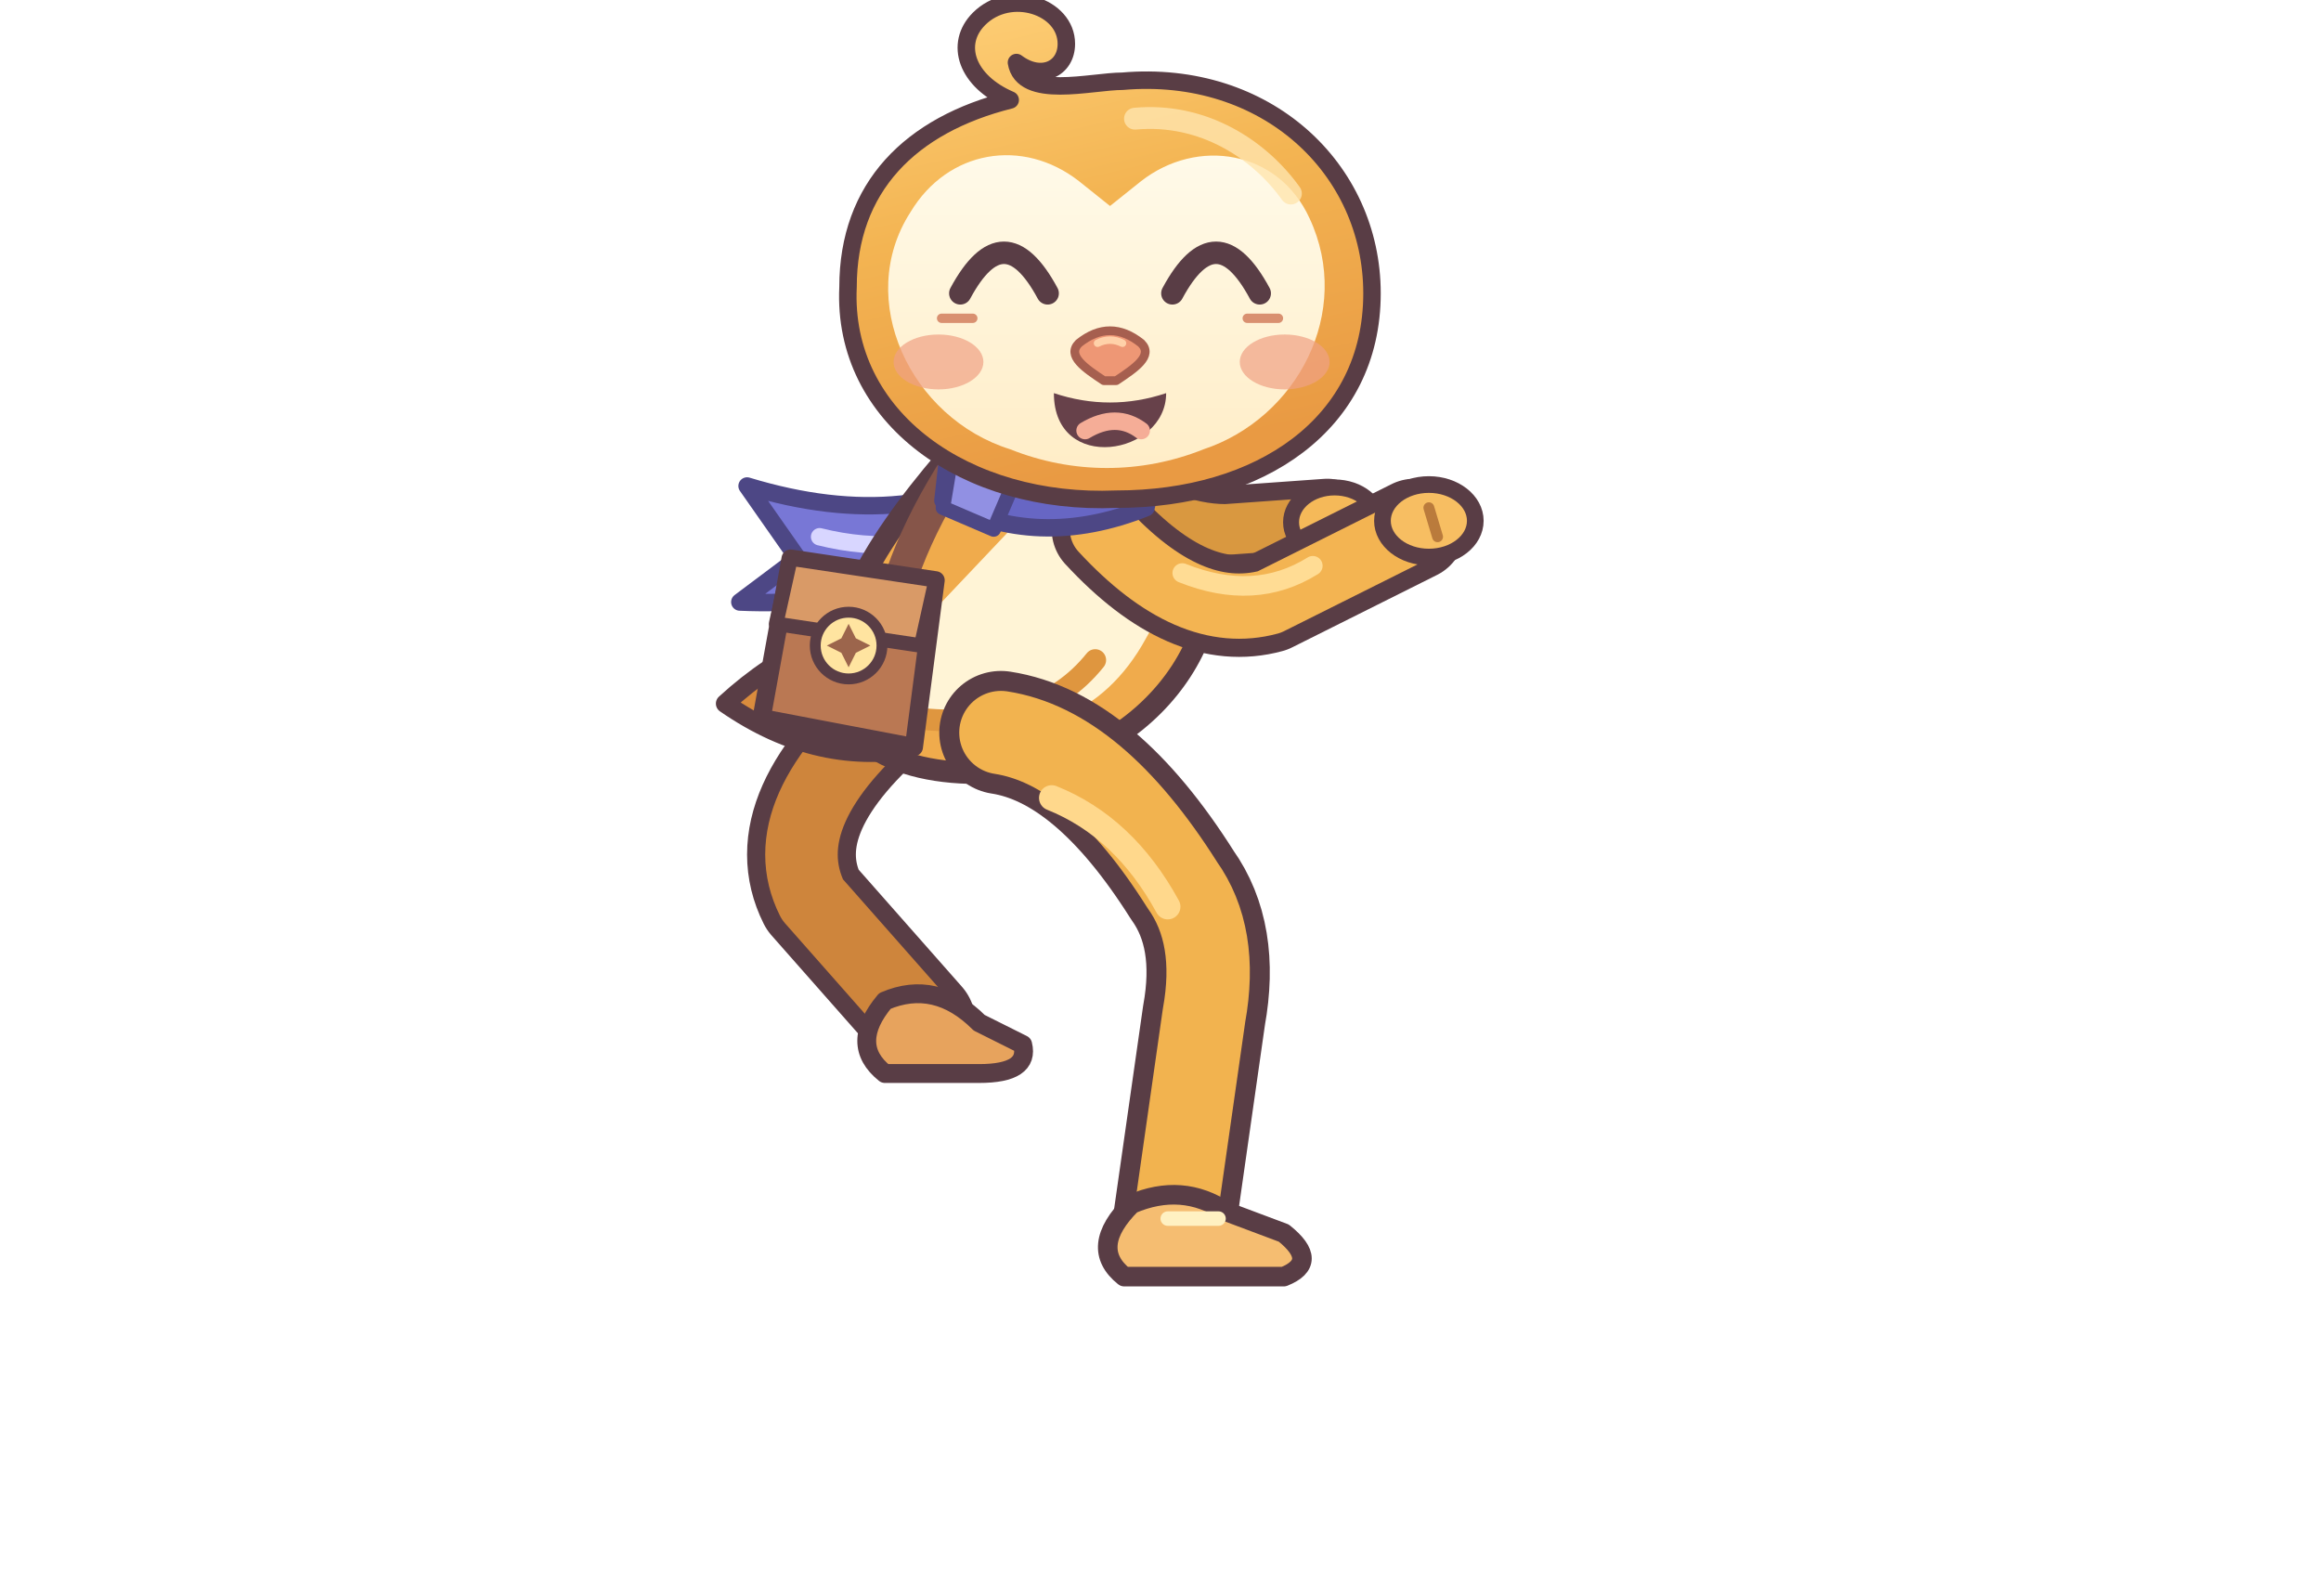
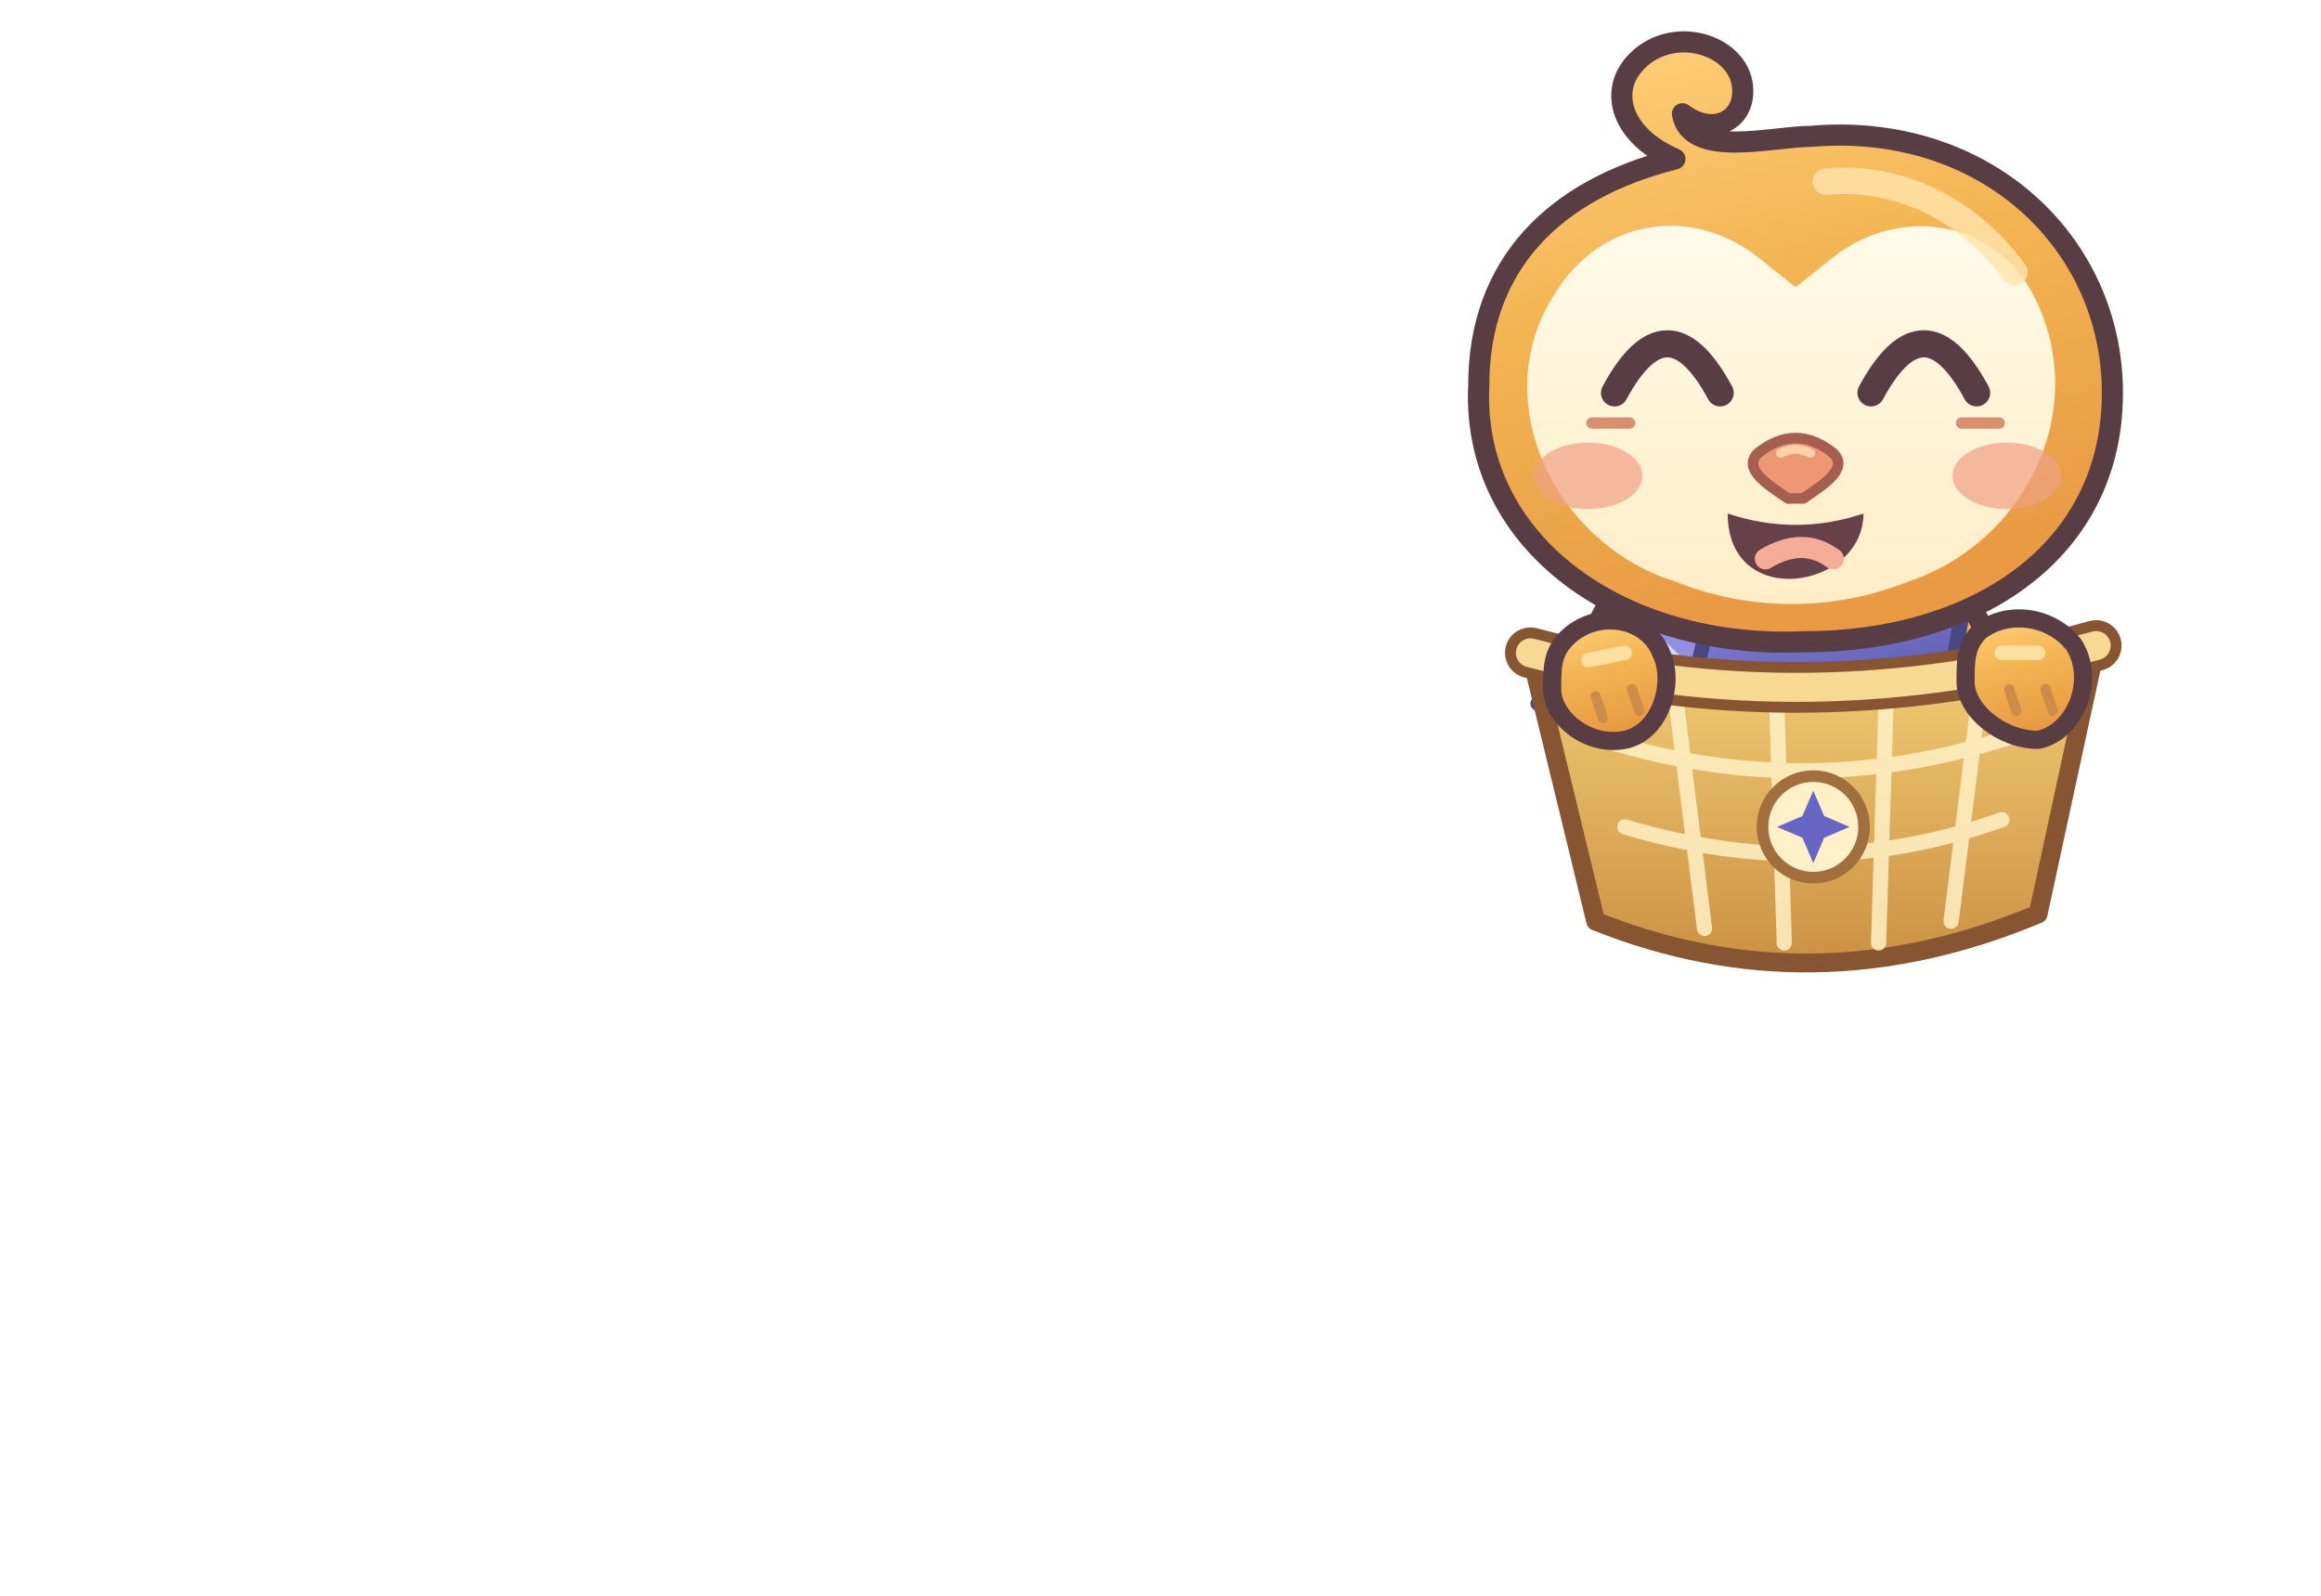
<svg xmlns="http://www.w3.org/2000/svg" width="320" height="220" viewBox="0 0 320 220">
  <defs>
    <linearGradient id="feather-gold" x1="0" y1="0" x2="0.25" y2="1">
      <stop stop-color="#FFD17A" />
      <stop offset=".48" stop-color="#F3B452" />
      <stop offset="1" stop-color="#E99A43" />
    </linearGradient>
    <linearGradient id="face-cream" x1="0" y1="0" x2="0" y2="1">
      <stop stop-color="#FFFAE9" />
      <stop offset="1" stop-color="#FFEDC7" />
    </linearGradient>
    <linearGradient id="scarf-blue" x1="0" y1="0" x2="1" y2="1">
      <stop stop-color="#8586DC" />
      <stop offset="1" stop-color="#5B58AD" />
    </linearGradient>
    <linearGradient id="eye-brown" x1="0" y1="0" x2="0" y2="1">
      <stop stop-color="#49313B" />
      <stop offset="1" stop-color="#744D46" />
    </linearGradient>
+     <linearGradient id="basket" x2="0" y2="1">
+       <stop stop-color="#f3ce77" />
+       <stop offset="1" stop-color="#cc9143" />
+     </linearGradient>
  </defs>
-   <g stroke="#593D45" stroke-linejoin="round" stroke-linecap="round">
-     <path d="M124 97Q106 112 112 124L127 141" fill="none" stroke="#593D45" stroke-width="15" />
-     <path d="M124 97Q106 112 112 124L127 141" fill="none" stroke="#CE853C" stroke-width="10" />
-     <path d="M122 138q7-3 13 3l6 3q1 4-6 4h-13q-5-4 0-10Z" fill="#E7A35D" stroke-width="2.6" />
-     <path d="M127 85q-15 1-27 12 13 9 27 6l11-8" fill="#DA8C3D" stroke-width="2.6" />
-     <path d="M142 63q-16 11-39 4l7 10-8 6q22 1 41-11" fill="#7877D6" stroke="#4D4785" stroke-width="2.4" />
-     <path d="M113 74q12 3 23-2" fill="none" stroke="#D8D6FF" stroke-width="2.4" />
-     <path d="M136 57q22-4 29 13c7 15-5 33-23 36-13 2-26-1-27-12 0-13 11-26 21-37Z" fill="#F0AB4C" stroke-width="3" />
-     <path d="M145 67c15-1 19 11 13 21-6 11-16 14-26 12-6-2-9-7-5-14Z" fill="#FFF4D6" stroke="none" />
-     <path d="M126 99q17 2 25-8" fill="none" stroke="#DF963F" stroke-width="3" />
-     <path d="M138 101q13 2 25 21 5 7 3 18l-4 28" fill="none" stroke="#593D45" stroke-width="17" />
-     <path d="M138 101q13 2 25 21 5 7 3 18l-4 28" fill="none" stroke="#F2B34F" stroke-width="11.5" />
-     <path d="M145 110q10 4 16 15" fill="none" stroke="#FFD88C" stroke-width="3.5" />
-     <path d="M156 166q7-3 13 1l8 3q5 4 0 6h-22q-5-4 1-10Z" fill="#F5BD71" stroke-width="2.7" />
-     <path d="M161 168h7" stroke="#FFF1C2" stroke-width="2" />
-     <path d="M132 64q-9 14-10 26" fill="none" stroke="#865549" stroke-width="4.5" />
-     <path d="m109 77 20 3-3 23-21-4Z" fill="#BA7853" stroke-width="2.5" />
-     <path d="m109 77 20 3-2 9-20-3Z" fill="#D99A67" stroke-width="2" />
-     <circle cx="117" cy="89" r="4.6" fill="#FFE4A0" stroke-width="1.5" />
-     <path d="m117 86 1 2 2 1-2 1-1 2-1-2-2-1 2-1Z" fill="#9C654C" stroke="none" />
-     <path d="M151 66q10 7 18 7l14-1" fill="none" stroke="#593D45" stroke-width="12" />
-     <path d="M151 66q10 7 18 7l14-1" fill="none" stroke="#D99840" stroke-width="7" />
-     <ellipse cx="184" cy="72" rx="6" ry="4.8" fill="#F5B959" stroke-width="2.2" />
-     <path d="M152 73q12 13 23 10l20-10" fill="none" stroke="#593D45" stroke-width="14" />
-     <path d="M152 73q12 13 23 10l20-10" fill="none" stroke="#F3B452" stroke-width="9" />
-     <path d="M163 79q10 4 18-1" fill="none" stroke="#FFDC94" stroke-width="2.7" />
-     <ellipse cx="197" cy="71.8" rx="6.4" ry="5" fill="#F7BE62" stroke-width="2.3" />
-     <path d="m197 70 1.2 4" fill="none" stroke="#BA7B3C" stroke-width="1.5" />
-     <path d="M131 60q14 8 29 1l-2 9q-15 6-28-1Z" fill="#6766C4" stroke="#4D4785" stroke-width="2.4" />
-     <path d="M131 64q6-3 9 2l-3 7-7-3Z" fill="#9190E3" stroke="#4D4785" stroke-width="2" />
+   <g id="basket-passenger-body" stroke="#593D45" stroke-linejoin="round" stroke-linecap="round">
+     <path d="M224 80q23-12 45 0c10 11 9 29-1 35-12 8-31 8-43-1-9-7-10-23-1-34Z" fill="url(#feather-gold)" stroke-width="2.8" />
+     <ellipse cx="247" cy="101" rx="17" ry="14" fill="#FFF4D6" stroke="none" />
+     <path d="M223 83q24 10 48-1l-2 11q-21 9-44 0Z" fill="url(#scarf-blue)" stroke="#49477F" stroke-width="2.1" />
+     <path d="M225 88q-6 7-13 9l7 2 1 6q10-5 14-13Z" fill="#7877D6" stroke="#49477F" stroke-width="2" />
+     <path d="M225 86q6-3 10 2l-2 8q-7 2-10-3Z" fill="#9190E3" stroke="#49477F" stroke-width="2" />
+     <path d="m228 88 3 3" fill="none" stroke="#D8D6FF" stroke-width="1.7" />
  </g>
-   <g transform="translate(98 -6) scale(.86)">
+   <g transform="translate(181 -2) scale(1.04)">
    <g id="buddy-head">
      <path d="M48 23c-7-3-9-9-5-13 5-5 14-2 14 4 0 4-4 6-8 3 1 6 12 3 17 3 23-2 40 14 40 34 0 21-18 33-41 33-24 1-44-13-43-34 0-16 10-26 26-30Z" fill="url(#feather-gold)" stroke="#593D45" stroke-width="2.8" stroke-linejoin="round" />
      <path d="M32 41c6-10 18-12 27-5l5 4 5-4c9-7 22-5 27 6 7 15-2 32-17 37-10 4-21 4-31 0-16-5-25-24-16-38Z" fill="url(#face-cream)" />
      <path d="M68 26c11-1 20 5 25 12" fill="none" stroke="#FFE5AE" stroke-width="3.5" stroke-linecap="round" opacity=".8" />
      <ellipse cx="36.5" cy="65" rx="7.2" ry="4.4" fill="#EFA184" opacity=".7" />
      <ellipse cx="92" cy="65" rx="7.2" ry="4.4" fill="#EFA184" opacity=".7" />
      <path d="M40 54q7-13 14 0m20 0q7-13 14 0" fill="none" stroke="#593D45" stroke-width="3.6" stroke-linecap="round" />
      <path d="M37 58h5m44 0h5" fill="none" stroke="#D99070" stroke-width="1.5" stroke-linecap="round" />
      <path d="M59 62q5-4 10 0c2 2-1 4-4 6h-2c-3-2-6-4-4-6Z" fill="#EE9775" stroke="#A65F4F" stroke-width="1.4" stroke-linejoin="round" />
      <path d="M62 62q2-1 4 0" fill="none" stroke="#FFD1A9" stroke-width="1.2" stroke-linecap="round" />
      <path d="M55 70q9 3 18 0c0 10-18 13-18 0Z" fill="#67414A" />
      <path d="M60 76q5-3 9 0" fill="none" stroke="#F5AD97" stroke-width="2.8" stroke-linecap="round" />
    </g>
  </g>
+   <g id="bicycle-basket-front" stroke-linejoin="round" stroke-linecap="round">
+     <path d="M211 90q38 10 78-1l-8 37q-31 13-61 1Z" fill="url(#basket)" stroke="#875531" stroke-width="2.6" />
+     <path d="m221 102q29 9 58-1m-55 13q27 8 52-1m-45-17 4 32m10-30 1 32m14-32-1 32m14-35-4 32" fill="none" stroke="#fff1c5" stroke-width="2.1" opacity=".85" />
+     <path d="M211 90q38 10 78-1" fill="none" stroke="#875531" stroke-width="7" />
+     <path d="M211 90q38 10 78-1" fill="none" stroke="#f8d994" stroke-width="4" />
+     <circle cx="250" cy="114" r="7" fill="#fff0c8" stroke="#a16f3e" stroke-width="1.6" />
+     <path d="m250 109 1.5 3.5 3.5 1.5-3.5 1.5-1.5 3.5-1.5-3.5-3.5-1.5 3.5-1.5Z" fill="#6766c4" />
+   </g>
+   <g id="basket-passenger-paws" stroke="#593D45" stroke-linejoin="round" stroke-linecap="round">
+     <path d="M216 88c4-4 11-3 13 2 2 4 0 11-5 12-5 1-10-3-10-7 0-3 0-5 2-7Z" fill="url(#feather-gold)" stroke-width="2.5" />
+     <path d="M273 87c4-3 10-2 13 2 3 5 0 12-5 13-5 0-10-4-10-8 0-3 0-5 2-7Z" fill="url(#feather-gold)" stroke-width="2.5" />
+     <path d="m220 96 1 3m4-4 1 3m51-3 1 3m4-3 1 3" fill="none" stroke="#CC8C4A" stroke-width="1.4" />
+     <path d="m219 91 5-1m52 0h5" fill="none" stroke="#FFE0A0" stroke-width="2" />
+   </g>
</svg>
